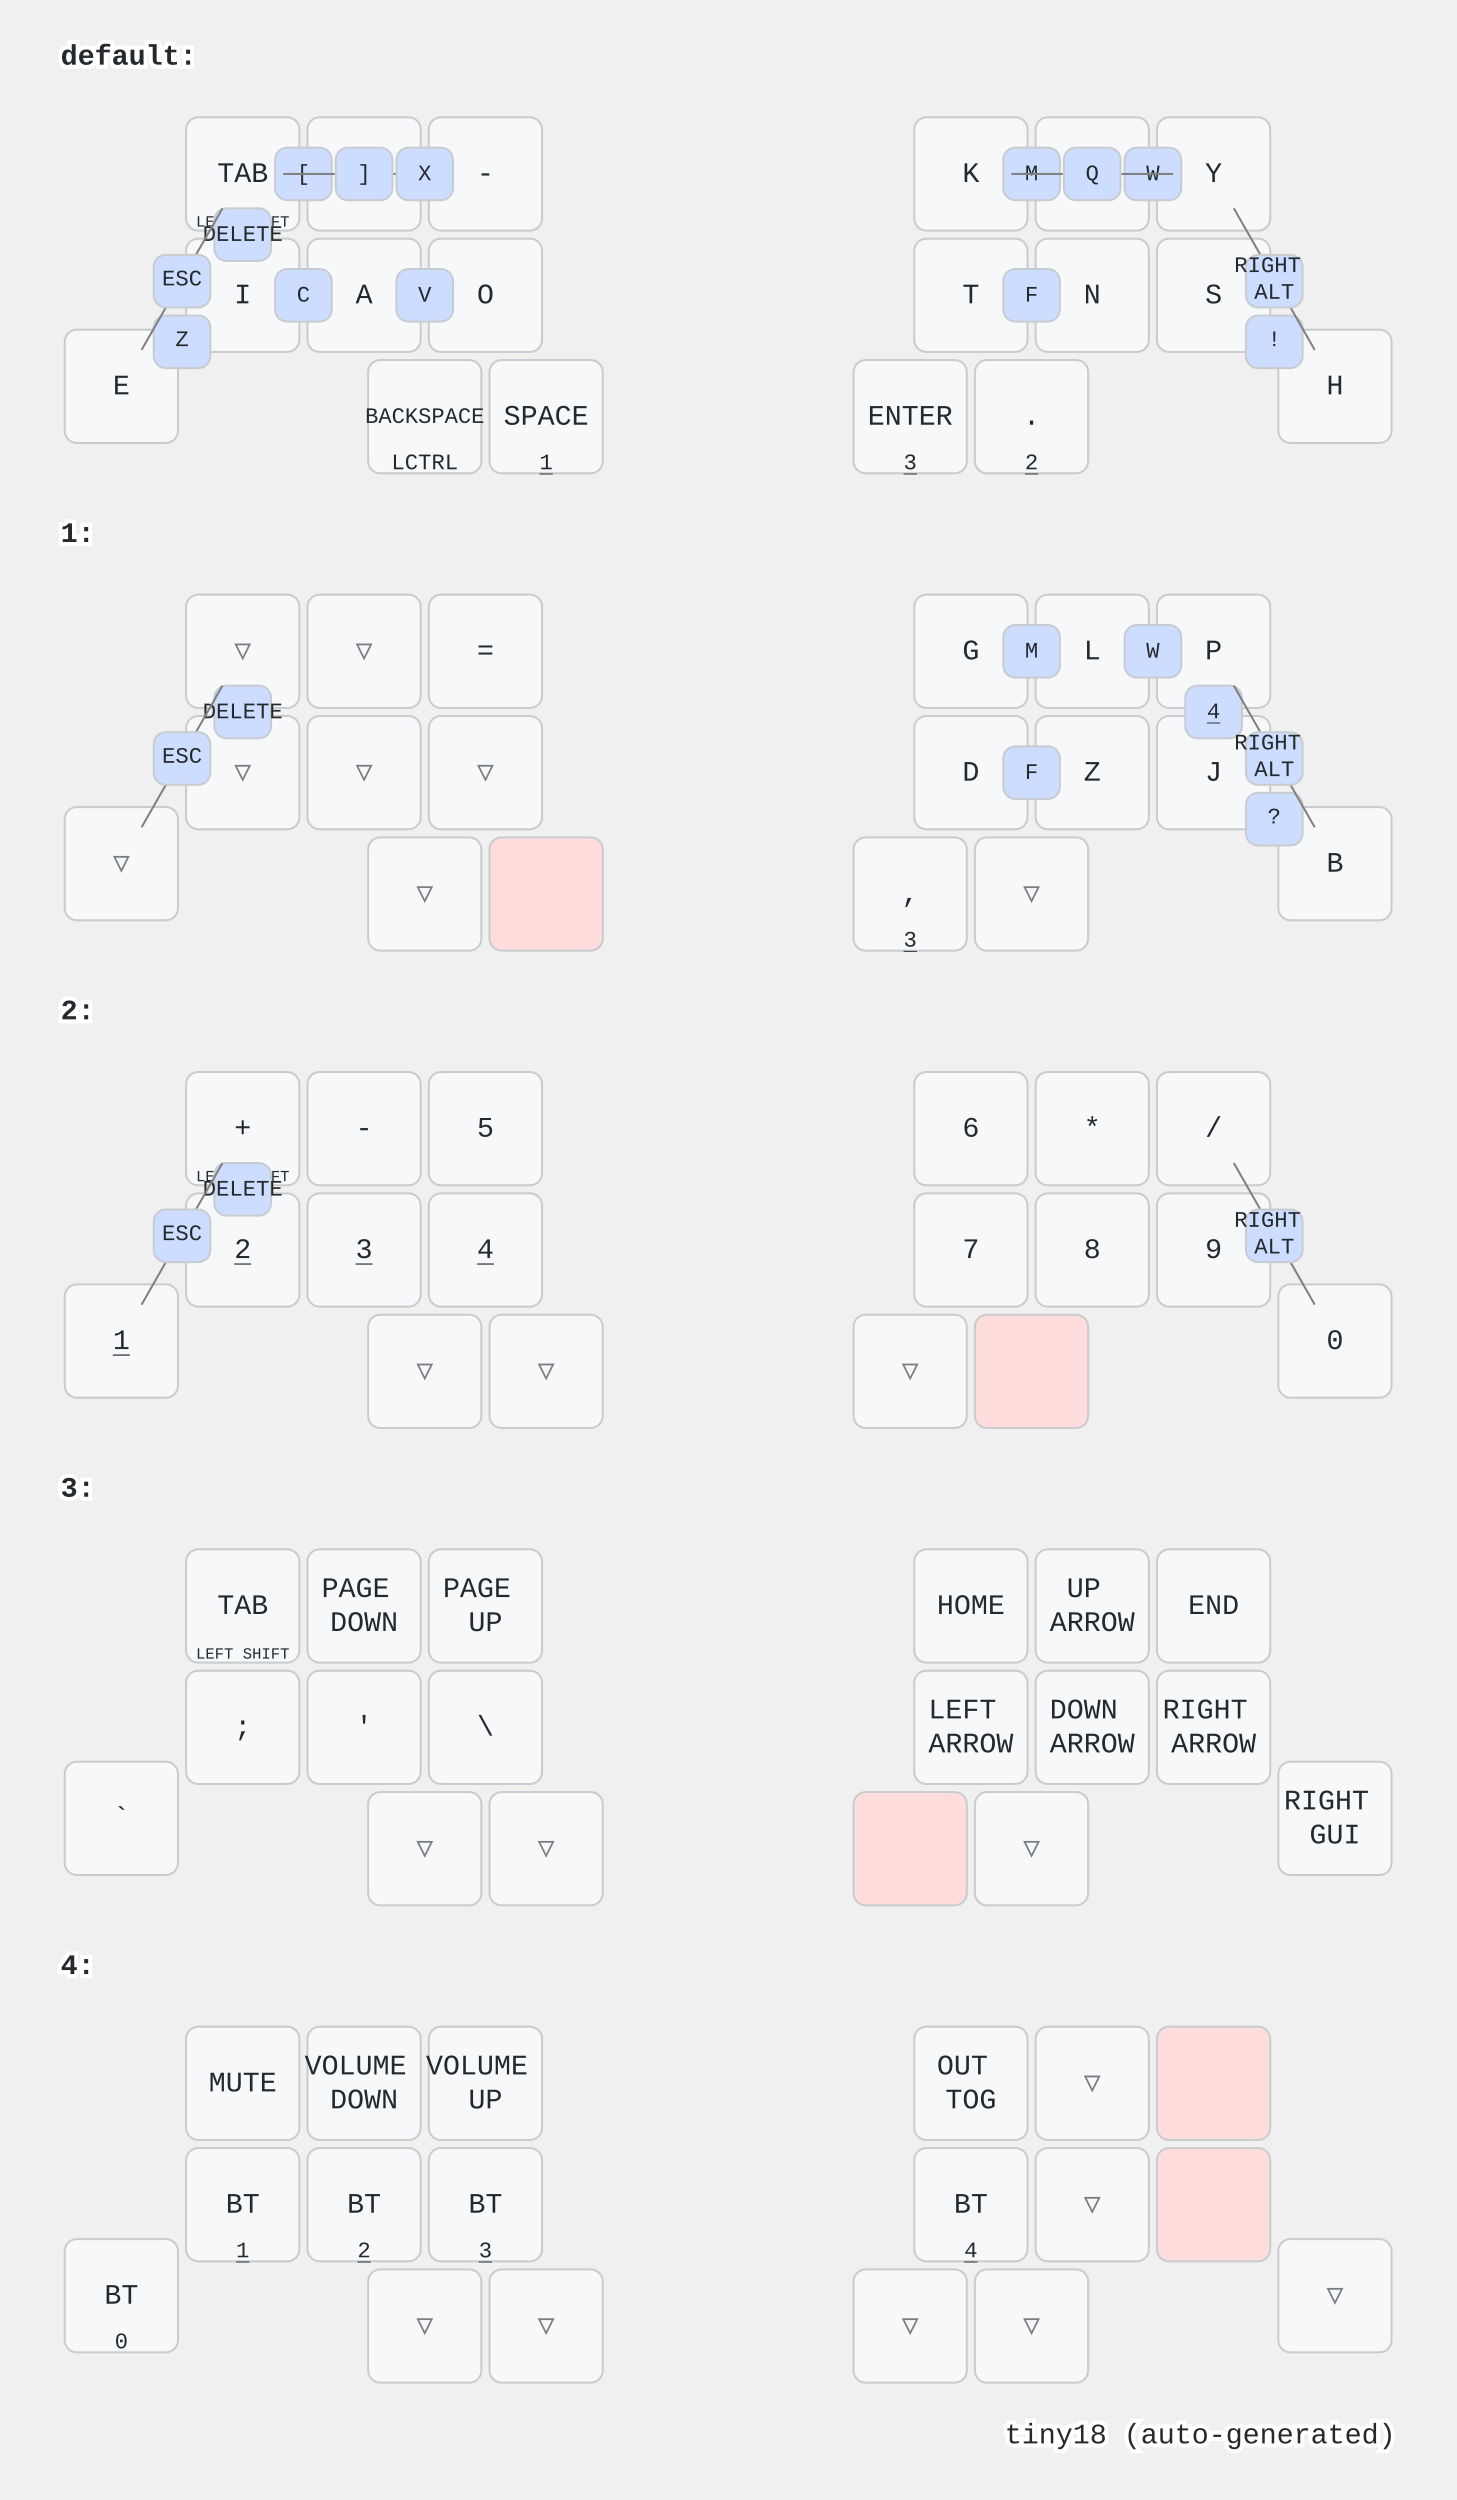
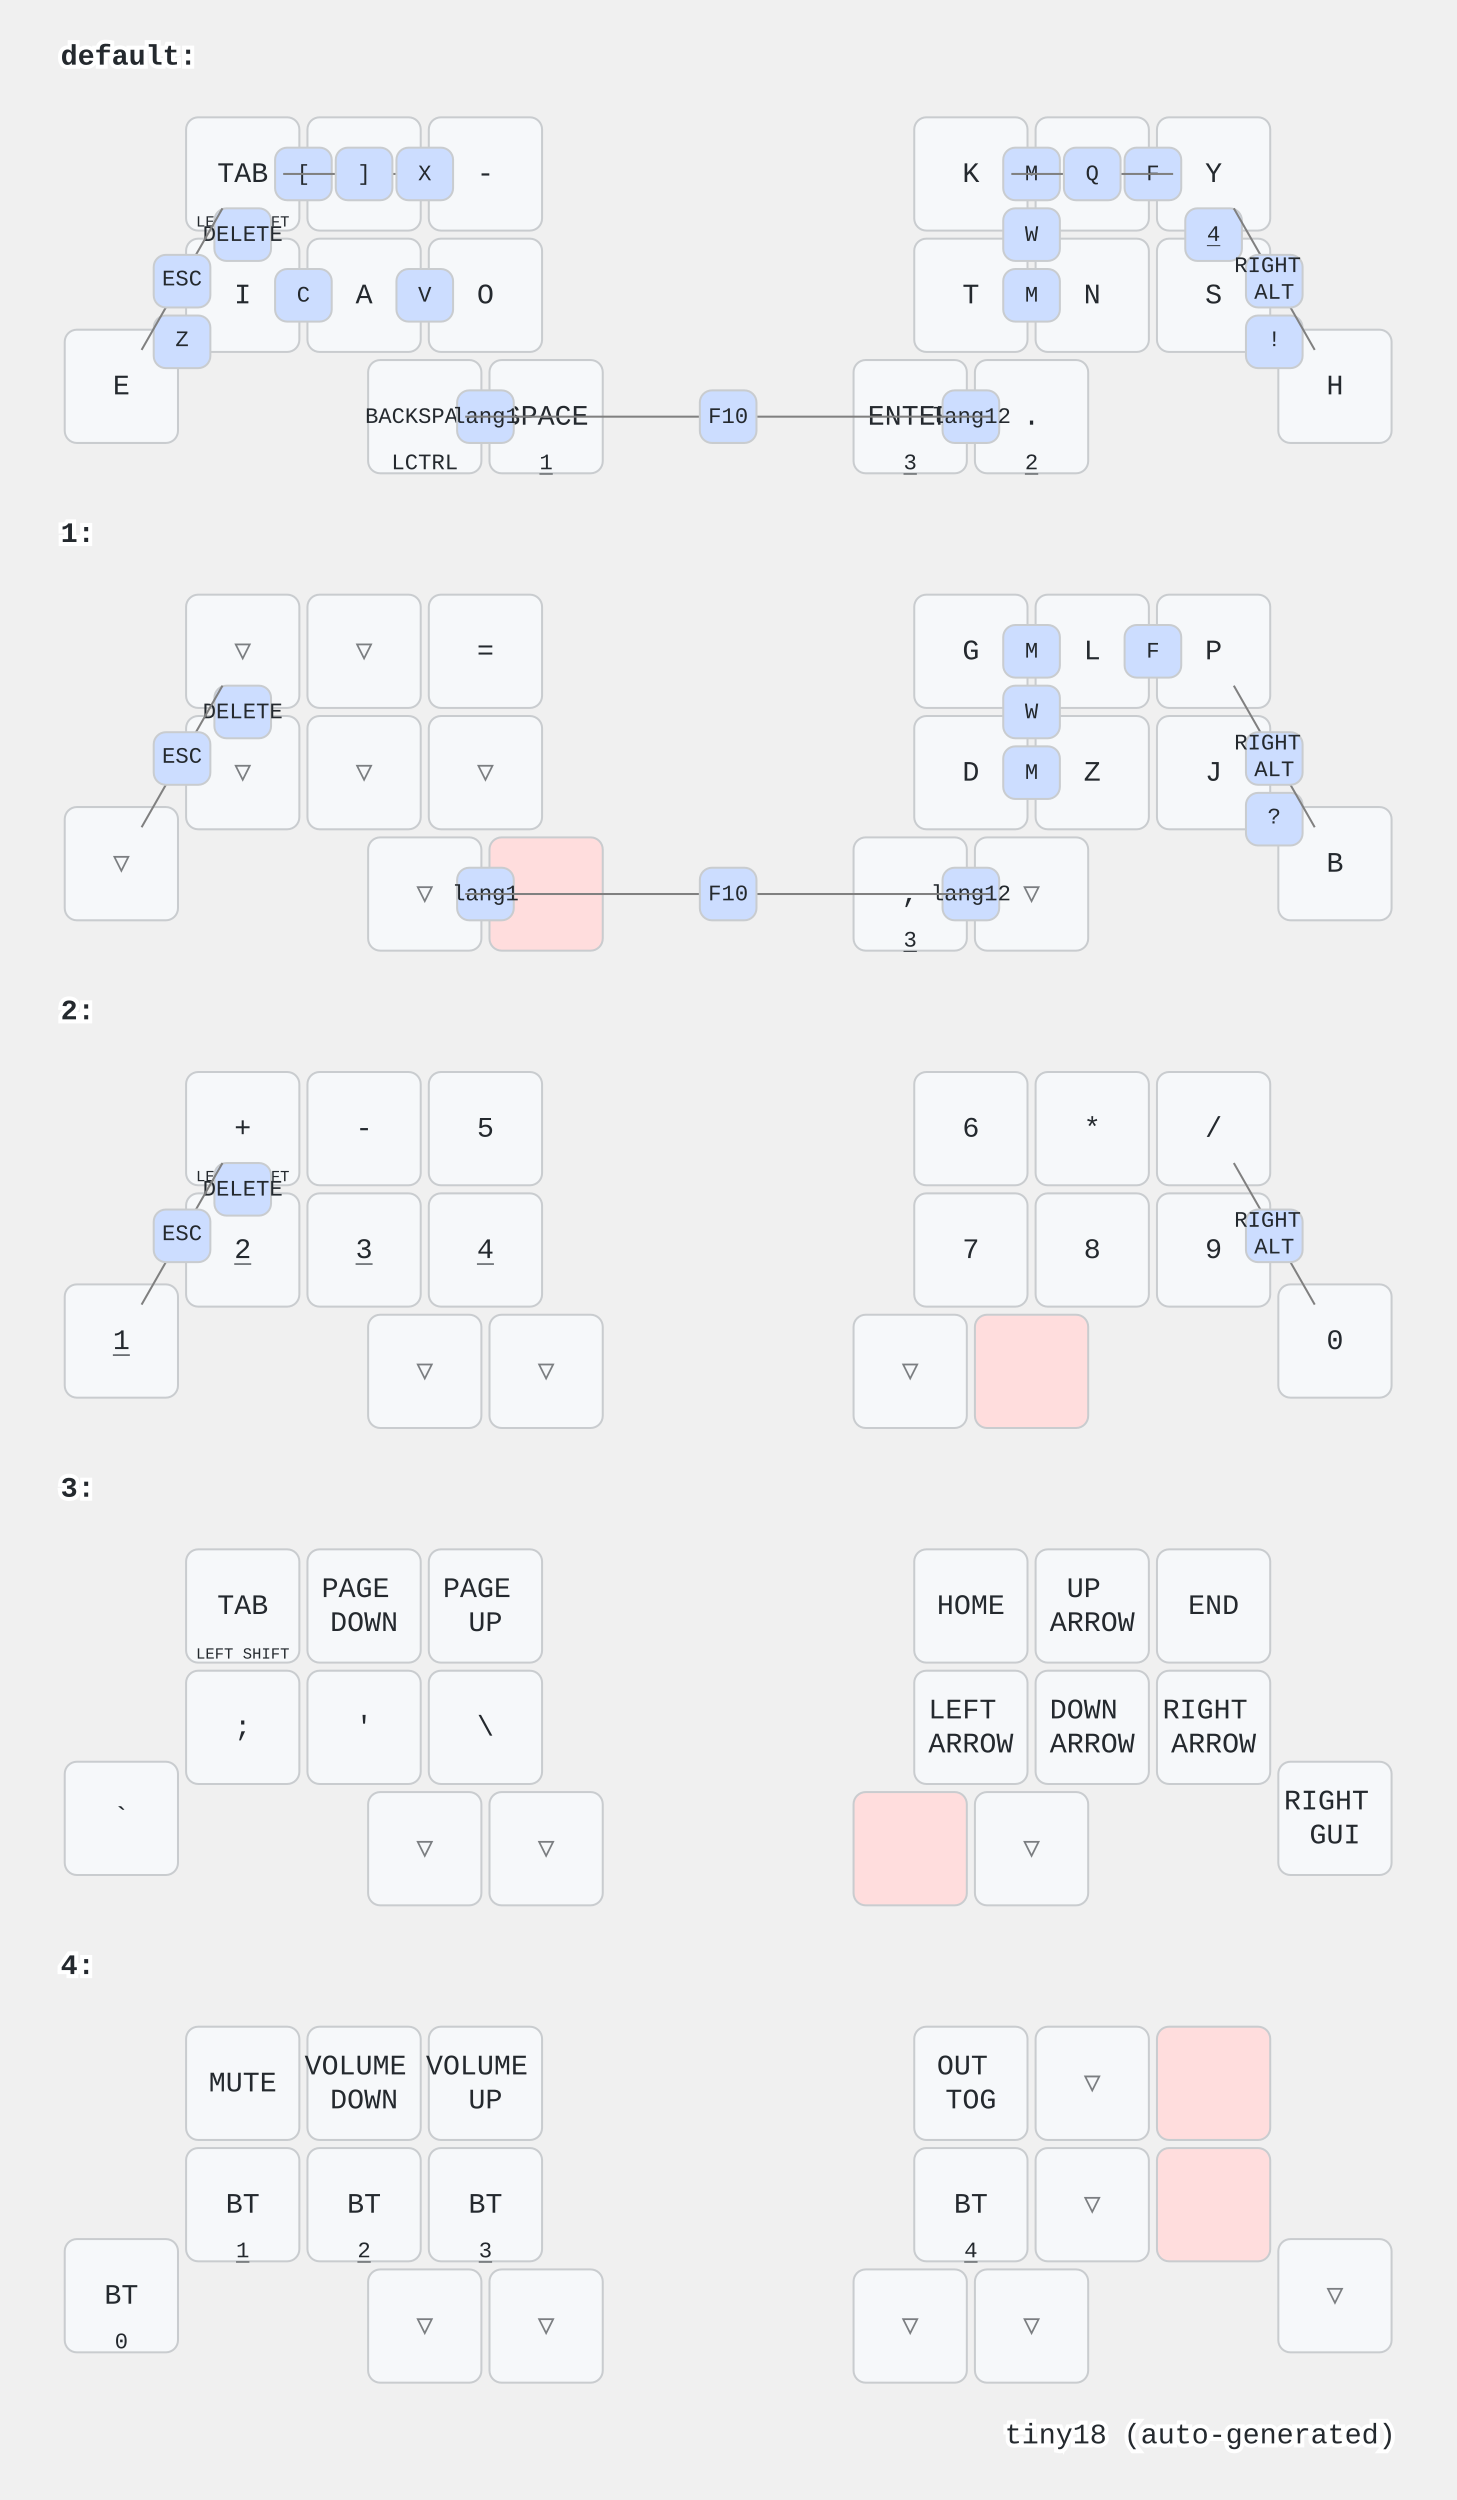
<svg xmlns="http://www.w3.org/2000/svg" width="720" height="1236" viewBox="0 0 720 1236" class="keymap">
  <style>/* inherit to force styles through use tags */
svg path {
    fill: inherit;
}

/* font and background color specifications */
svg.keymap {
    font-family: SFMono-Regular,Consolas,Liberation Mono,Menlo,monospace;
    font-size: 14px;
    font-kerning: normal;
    text-rendering: optimizeLegibility;
    fill: #24292e;
}

/* default key styling */
rect.key {
    fill: #f6f8fa;
}

rect.key, rect.combo {
    stroke: #c9cccf;
    stroke-width: 1;
}

/* default key side styling, only used is draw_key_sides is set */
rect.side {
    filter: brightness(90%);
}

/* color accent for combo boxes */
rect.combo, rect.combo-separate {
    fill: #cdf;
}

/* color accent for held keys */
rect.held, rect.combo.held {
    fill: #fdd;
}

/* color accent for ghost (optional) keys */
rect.ghost, rect.combo.ghost {
    stroke-dasharray: 4, 4;
    stroke-width: 2;
}

text {
    text-anchor: middle;
    dominant-baseline: middle;
}

/* styling for layer labels */
text.label {
    font-weight: bold;
    text-anchor: start;
    stroke: white;
    stroke-width: 4;
    paint-order: stroke;
}

/* styling for optional footer */
text.footer {
    text-anchor: end;
    dominant-baseline: auto;
    stroke: white;
    stroke-width: 4;
    paint-order: stroke;
}

/* styling for combo tap, and key non-tap label text */
text.combo, text.hold, text.shifted, text.left, text.right {
    font-size: 11px;
}

text.hold {
    text-anchor: middle;
    dominant-baseline: auto;
}

text.shifted {
    text-anchor: middle;
    dominant-baseline: hanging;
}

text.left {
    text-anchor: start;
}

text.right {
    text-anchor: end;
}

text.layer-activator {
    text-decoration: underline;
}

/* styling for hold/shifted label text in combo box */
text.combo.hold, text.combo.shifted, text.combo.left, text.combo.right {
    font-size: 8px;
}

/* lighter symbol for transparent keys */
text.trans {
    fill: #7b7e81;
}

/* styling for combo dendrons */
path.combo {
    stroke-width: 1;
    stroke: gray;
    fill: none;
}

/* Start Tabler Icons Cleanup */
/* cannot use height/width with glyphs */
.icon-tabler &gt; path {
    fill: inherit;
    stroke: inherit;
    stroke-width: 2;
}
/* hide tabler's default box */
.icon-tabler &gt; path[stroke="none"][fill="none"] {
    visibility: hidden;
}
/* End Tabler Icons Cleanup */
</style>
  <g transform="translate(30, 0)" class="layer-default">
    <text x="0" y="28" class="label" id="default">default:</text>
    <g transform="translate(0, 56)">
      <g transform="translate(90, 30)" class="key keypos-0">
        <rect rx="6" ry="6" x="-28" y="-28" width="56" height="56" class="key" />
        <text x="0" y="0" class="key tap">TAB</text>
        <text x="0" y="26" class="key hold">
          <tspan style="font-size: 70%">LEFT SHIFT</tspan>
        </text>
      </g>
      <g transform="translate(150, 30)" class="key keypos-1">
        <rect rx="6" ry="6" x="-28" y="-28" width="56" height="56" class="key" />
        <text x="0" y="0" class="key tap">U</text>
      </g>
      <g transform="translate(210, 30)" class="key keypos-2">
        <rect rx="6" ry="6" x="-28" y="-28" width="56" height="56" class="key" />
        <text x="0" y="0" class="key tap">-</text>
      </g>
      <g transform="translate(450, 30)" class="key keypos-3">
        <rect rx="6" ry="6" x="-28" y="-28" width="56" height="56" class="key" />
        <text x="0" y="0" class="key tap">K</text>
      </g>
      <g transform="translate(510, 30)" class="key keypos-4">
        <rect rx="6" ry="6" x="-28" y="-28" width="56" height="56" class="key" />
        <text x="0" y="0" class="key tap">R</text>
      </g>
      <g transform="translate(570, 30)" class="key keypos-5">
        <rect rx="6" ry="6" x="-28" y="-28" width="56" height="56" class="key" />
        <text x="0" y="0" class="key tap">Y</text>
      </g>
      <g transform="translate(30, 135)" class="key keypos-6">
        <rect rx="6" ry="6" x="-28" y="-28" width="56" height="56" class="key" />
        <text x="0" y="0" class="key tap">E</text>
      </g>
      <g transform="translate(90, 90)" class="key keypos-7">
        <rect rx="6" ry="6" x="-28" y="-28" width="56" height="56" class="key" />
        <text x="0" y="0" class="key tap">I</text>
      </g>
      <g transform="translate(150, 90)" class="key keypos-8">
        <rect rx="6" ry="6" x="-28" y="-28" width="56" height="56" class="key" />
        <text x="0" y="0" class="key tap">A</text>
      </g>
      <g transform="translate(210, 90)" class="key keypos-9">
        <rect rx="6" ry="6" x="-28" y="-28" width="56" height="56" class="key" />
        <text x="0" y="0" class="key tap">O</text>
      </g>
      <g transform="translate(450, 90)" class="key keypos-10">
        <rect rx="6" ry="6" x="-28" y="-28" width="56" height="56" class="key" />
        <text x="0" y="0" class="key tap">T</text>
      </g>
      <g transform="translate(510, 90)" class="key keypos-11">
        <rect rx="6" ry="6" x="-28" y="-28" width="56" height="56" class="key" />
        <text x="0" y="0" class="key tap">N</text>
      </g>
      <g transform="translate(570, 90)" class="key keypos-12">
        <rect rx="6" ry="6" x="-28" y="-28" width="56" height="56" class="key" />
        <text x="0" y="0" class="key tap">S</text>
      </g>
      <g transform="translate(630, 135)" class="key keypos-13">
        <rect rx="6" ry="6" x="-28" y="-28" width="56" height="56" class="key" />
        <text x="0" y="0" class="key tap">H</text>
      </g>
      <g transform="translate(180, 150)" class="key keypos-14">
        <rect rx="6" ry="6" x="-28" y="-28" width="56" height="56" class="key" />
        <text x="0" y="0" class="key tap">
          <tspan style="font-size: 78%">BACKSPACE</tspan>
        </text>
        <text x="0" y="26" class="key hold">LCTRL</text>
      </g>
      <g transform="translate(240, 150)" class="key keypos-15">
        <rect rx="6" ry="6" x="-28" y="-28" width="56" height="56" class="key" />
        <text x="0" y="0" class="key tap">SPACE</text>
        <a href="#x_x">
          <text x="0" y="26" class="key hold layer-activator">1</text>
        </a>
      </g>
      <g transform="translate(420, 150)" class="key keypos-16">
        <rect rx="6" ry="6" x="-28" y="-28" width="56" height="56" class="key" />
        <text x="0" y="0" class="key tap">ENTER</text>
        <a href="#x_x">
          <text x="0" y="26" class="key hold layer-activator">3</text>
        </a>
      </g>
      <g transform="translate(480, 150)" class="key keypos-17">
        <rect rx="6" ry="6" x="-28" y="-28" width="56" height="56" class="key" />
        <text x="0" y="0" class="key tap">.</text>
        <a href="#x_x">
          <text x="0" y="26" class="key hold layer-activator">2</text>
        </a>
      </g>
      <g class="combo combopos-0">
        <rect rx="6" ry="6" x="106" y="17" width="28" height="26" class="combo" />
        <text x="120" y="30" class="combo tap">[</text>
      </g>
      <g class="combo combopos-1">
        <path d="M150,30 l-40,0" class="combo" />
        <path d="M150,30 l40,0" class="combo" />
        <rect rx="6" ry="6" x="136" y="17" width="28" height="26" class="combo" />
        <text x="150" y="30" class="combo tap">]</text>
      </g>
      <g class="combo combopos-2">
        <rect rx="6" ry="6" x="166" y="17" width="28" height="26" class="combo" />
        <text x="180" y="30" class="combo tap">X</text>
      </g>
      <g class="combo combopos-3">
        <rect rx="6" ry="6" x="46" y="100" width="28" height="26" class="combo" />
        <text x="60" y="112" class="combo tap">Z</text>
      </g>
      <g class="combo combopos-4">
        <rect rx="6" ry="6" x="106" y="77" width="28" height="26" class="combo" />
        <text x="120" y="90" class="combo tap">C</text>
      </g>
      <g class="combo combopos-5">
        <rect rx="6" ry="6" x="166" y="77" width="28" height="26" class="combo" />
        <text x="180" y="90" class="combo tap">V</text>
      </g>
      <g class="combo combopos-6">
        <rect rx="6" ry="6" x="466" y="17" width="28" height="26" class="combo" />
        <text x="480" y="30" class="combo tap">M</text>
      </g>
      <g class="combo combopos-7">
+         <rect rx="6" ry="6" x="466" y="77" width="28" height="26" class="combo" />
+         <text x="480" y="90" class="combo tap">M</text>
+       </g>
+       <g class="combo combopos-8">
+         <rect rx="6" ry="6" x="466" y="47" width="28" height="26" class="combo" />
+         <text x="480" y="60" class="combo tap">W</text>
+       </g>
+       <g class="combo combopos-9">
        <rect rx="6" ry="6" x="526" y="17" width="28" height="26" class="combo" />
-         <text x="540" y="30" class="combo tap">W</text>
-       </g>
-       <g class="combo combopos-8">
-         <rect rx="6" ry="6" x="466" y="77" width="28" height="26" class="combo" />
-         <text x="480" y="90" class="combo tap">F</text>
-       </g>
-       <g class="combo combopos-9">
+         <text x="540" y="30" class="combo tap">F</text>
+       </g>
+       <g class="combo combopos-10">
        <path d="M510,30 l-40,0" class="combo" />
        <path d="M510,30 l40,0" class="combo" />
        <rect rx="6" ry="6" x="496" y="17" width="28" height="26" class="combo" />
        <text x="510" y="30" class="combo tap">Q</text>
      </g>
-       <g class="combo combopos-10">
+       <g class="combo combopos-11">
        <rect rx="6" ry="6" x="586" y="100" width="28" height="26" class="combo" />
        <text x="600" y="112" class="combo tap">!</text>
      </g>
-       <g class="combo combopos-11">
+       <g class="combo combopos-12">
        <rect rx="6" ry="6" x="76" y="47" width="28" height="26" class="combo" />
        <text x="90" y="60" class="combo tap">DELETE</text>
      </g>
-       <g class="combo combopos-12">
+       <g class="combo combopos-13">
+         <rect rx="6" ry="6" x="556" y="47" width="28" height="26" class="combo" />
+         <a href="#x_x">
+           <text x="570" y="60" class="combo tap layer-activator">4</text>
+         </a>
+       </g>
+       <g class="combo combopos-14">
        <path d="M60,82 l20,-35" class="combo" />
        <path d="M60,82 l-20,35" class="combo" />
        <rect rx="6" ry="6" x="46" y="70" width="28" height="26" class="combo" />
        <text x="60" y="82" class="combo tap">ESC</text>
      </g>
-       <g class="combo combopos-13">
+       <g class="combo combopos-15">
        <path d="M600,82 l-20,-35" class="combo" />
        <path d="M600,82 l20,35" class="combo" />
        <rect rx="6" ry="6" x="586" y="70" width="28" height="26" class="combo" />
        <text x="600" y="82" class="combo tap">
          <tspan x="600" dy="-0.6em">RIGHT</tspan>
          <tspan x="600" dy="1.2em">ALT</tspan>
        </text>
      </g>
+       <g class="combo combopos-16">
+         <rect rx="6" ry="6" x="196" y="137" width="28" height="26" class="combo" />
+         <text x="210" y="150" class="combo tap">lang1</text>
+       </g>
+       <g class="combo combopos-17">
+         <rect rx="6" ry="6" x="436" y="137" width="28" height="26" class="combo" />
+         <text x="450" y="150" class="combo tap">lang12</text>
+       </g>
+       <g class="combo combopos-18">
+         <path d="M330,150 l-130,0" class="combo" />
+         <path d="M330,150 l130,0" class="combo" />
+         <rect rx="6" ry="6" x="316" y="137" width="28" height="26" class="combo" />
+         <text x="330" y="150" class="combo tap">F10</text>
+       </g>
    </g>
  </g>
  <g transform="translate(30, 236)" class="layer-1">
    <text x="0" y="28" class="label" id="x_x">1:</text>
    <g transform="translate(0, 56)">
      <g transform="translate(90, 30)" class="key trans keypos-0">
        <rect rx="6" ry="6" x="-28" y="-28" width="56" height="56" class="key trans" />
        <text x="0" y="0" class="key trans tap">▽</text>
      </g>
      <g transform="translate(150, 30)" class="key trans keypos-1">
        <rect rx="6" ry="6" x="-28" y="-28" width="56" height="56" class="key trans" />
        <text x="0" y="0" class="key trans tap">▽</text>
      </g>
      <g transform="translate(210, 30)" class="key keypos-2">
        <rect rx="6" ry="6" x="-28" y="-28" width="56" height="56" class="key" />
        <text x="0" y="0" class="key tap">=</text>
      </g>
      <g transform="translate(450, 30)" class="key keypos-3">
        <rect rx="6" ry="6" x="-28" y="-28" width="56" height="56" class="key" />
        <text x="0" y="0" class="key tap">G</text>
      </g>
      <g transform="translate(510, 30)" class="key keypos-4">
        <rect rx="6" ry="6" x="-28" y="-28" width="56" height="56" class="key" />
        <text x="0" y="0" class="key tap">L</text>
      </g>
      <g transform="translate(570, 30)" class="key keypos-5">
        <rect rx="6" ry="6" x="-28" y="-28" width="56" height="56" class="key" />
        <text x="0" y="0" class="key tap">P</text>
      </g>
      <g transform="translate(30, 135)" class="key trans keypos-6">
        <rect rx="6" ry="6" x="-28" y="-28" width="56" height="56" class="key trans" />
        <text x="0" y="0" class="key trans tap">▽</text>
      </g>
      <g transform="translate(90, 90)" class="key trans keypos-7">
        <rect rx="6" ry="6" x="-28" y="-28" width="56" height="56" class="key trans" />
        <text x="0" y="0" class="key trans tap">▽</text>
      </g>
      <g transform="translate(150, 90)" class="key trans keypos-8">
        <rect rx="6" ry="6" x="-28" y="-28" width="56" height="56" class="key trans" />
        <text x="0" y="0" class="key trans tap">▽</text>
      </g>
      <g transform="translate(210, 90)" class="key trans keypos-9">
        <rect rx="6" ry="6" x="-28" y="-28" width="56" height="56" class="key trans" />
        <text x="0" y="0" class="key trans tap">▽</text>
      </g>
      <g transform="translate(450, 90)" class="key keypos-10">
        <rect rx="6" ry="6" x="-28" y="-28" width="56" height="56" class="key" />
        <text x="0" y="0" class="key tap">D</text>
      </g>
      <g transform="translate(510, 90)" class="key keypos-11">
        <rect rx="6" ry="6" x="-28" y="-28" width="56" height="56" class="key" />
        <text x="0" y="0" class="key tap">Z</text>
      </g>
      <g transform="translate(570, 90)" class="key keypos-12">
        <rect rx="6" ry="6" x="-28" y="-28" width="56" height="56" class="key" />
        <text x="0" y="0" class="key tap">J</text>
      </g>
      <g transform="translate(630, 135)" class="key keypos-13">
        <rect rx="6" ry="6" x="-28" y="-28" width="56" height="56" class="key" />
        <text x="0" y="0" class="key tap">B</text>
      </g>
      <g transform="translate(180, 150)" class="key trans keypos-14">
        <rect rx="6" ry="6" x="-28" y="-28" width="56" height="56" class="key trans" />
        <text x="0" y="0" class="key trans tap">▽</text>
      </g>
      <g transform="translate(240, 150)" class="key held keypos-15">
        <rect rx="6" ry="6" x="-28" y="-28" width="56" height="56" class="key held" />
      </g>
      <g transform="translate(420, 150)" class="key keypos-16">
        <rect rx="6" ry="6" x="-28" y="-28" width="56" height="56" class="key" />
        <text x="0" y="0" class="key tap">,</text>
        <a href="#x_x">
          <text x="0" y="26" class="key hold layer-activator">3</text>
        </a>
      </g>
      <g transform="translate(480, 150)" class="key trans keypos-17">
        <rect rx="6" ry="6" x="-28" y="-28" width="56" height="56" class="key trans" />
        <text x="0" y="0" class="key trans tap">▽</text>
      </g>
      <g class="combo combopos-0">
        <rect rx="6" ry="6" x="466" y="17" width="28" height="26" class="combo" />
        <text x="480" y="30" class="combo tap">M</text>
      </g>
      <g class="combo combopos-1">
+         <rect rx="6" ry="6" x="466" y="77" width="28" height="26" class="combo" />
+         <text x="480" y="90" class="combo tap">M</text>
+       </g>
+       <g class="combo combopos-2">
+         <rect rx="6" ry="6" x="466" y="47" width="28" height="26" class="combo" />
+         <text x="480" y="60" class="combo tap">W</text>
+       </g>
+       <g class="combo combopos-3">
        <rect rx="6" ry="6" x="526" y="17" width="28" height="26" class="combo" />
-         <text x="540" y="30" class="combo tap">W</text>
-       </g>
-       <g class="combo combopos-2">
-         <rect rx="6" ry="6" x="466" y="77" width="28" height="26" class="combo" />
-         <text x="480" y="90" class="combo tap">F</text>
-       </g>
-       <g class="combo combopos-3">
+         <text x="540" y="30" class="combo tap">F</text>
+       </g>
+       <g class="combo combopos-4">
        <rect rx="6" ry="6" x="586" y="100" width="28" height="26" class="combo" />
        <text x="600" y="112" class="combo tap">?</text>
      </g>
-       <g class="combo combopos-4">
+       <g class="combo combopos-5">
        <rect rx="6" ry="6" x="76" y="47" width="28" height="26" class="combo" />
        <text x="90" y="60" class="combo tap">DELETE</text>
-       </g>
-       <g class="combo combopos-5">
-         <rect rx="6" ry="6" x="556" y="47" width="28" height="26" class="combo" />
-         <a href="#x_x">
-           <text x="570" y="60" class="combo tap layer-activator">4</text>
-         </a>
      </g>
      <g class="combo combopos-6">
        <path d="M60,82 l20,-35" class="combo" />
        <path d="M60,82 l-20,35" class="combo" />
        <rect rx="6" ry="6" x="46" y="70" width="28" height="26" class="combo" />
        <text x="60" y="82" class="combo tap">ESC</text>
      </g>
      <g class="combo combopos-7">
        <path d="M600,82 l-20,-35" class="combo" />
        <path d="M600,82 l20,35" class="combo" />
        <rect rx="6" ry="6" x="586" y="70" width="28" height="26" class="combo" />
        <text x="600" y="82" class="combo tap">
          <tspan x="600" dy="-0.6em">RIGHT</tspan>
          <tspan x="600" dy="1.2em">ALT</tspan>
        </text>
      </g>
+       <g class="combo combopos-8">
+         <rect rx="6" ry="6" x="196" y="137" width="28" height="26" class="combo" />
+         <text x="210" y="150" class="combo tap">lang1</text>
+       </g>
+       <g class="combo combopos-9">
+         <rect rx="6" ry="6" x="436" y="137" width="28" height="26" class="combo" />
+         <text x="450" y="150" class="combo tap">lang12</text>
+       </g>
+       <g class="combo combopos-10">
+         <path d="M330,150 l-130,0" class="combo" />
+         <path d="M330,150 l130,0" class="combo" />
+         <rect rx="6" ry="6" x="316" y="137" width="28" height="26" class="combo" />
+         <text x="330" y="150" class="combo tap">F10</text>
+       </g>
    </g>
  </g>
  <g transform="translate(30, 472)" class="layer-2">
    <text x="0" y="28" class="label" id="x_x">2:</text>
    <g transform="translate(0, 56)">
      <g transform="translate(90, 30)" class="key keypos-0">
        <rect rx="6" ry="6" x="-28" y="-28" width="56" height="56" class="key" />
        <text x="0" y="0" class="key tap">+</text>
        <text x="0" y="26" class="key hold">
          <tspan style="font-size: 70%">LEFT SHIFT</tspan>
        </text>
      </g>
      <g transform="translate(150, 30)" class="key keypos-1">
        <rect rx="6" ry="6" x="-28" y="-28" width="56" height="56" class="key" />
        <text x="0" y="0" class="key tap">-</text>
      </g>
      <g transform="translate(210, 30)" class="key keypos-2">
        <rect rx="6" ry="6" x="-28" y="-28" width="56" height="56" class="key" />
        <text x="0" y="0" class="key tap">5</text>
      </g>
      <g transform="translate(450, 30)" class="key keypos-3">
        <rect rx="6" ry="6" x="-28" y="-28" width="56" height="56" class="key" />
        <text x="0" y="0" class="key tap">6</text>
      </g>
      <g transform="translate(510, 30)" class="key keypos-4">
        <rect rx="6" ry="6" x="-28" y="-28" width="56" height="56" class="key" />
        <text x="0" y="0" class="key tap">*</text>
      </g>
      <g transform="translate(570, 30)" class="key keypos-5">
        <rect rx="6" ry="6" x="-28" y="-28" width="56" height="56" class="key" />
        <text x="0" y="0" class="key tap">/</text>
      </g>
      <g transform="translate(30, 135)" class="key keypos-6">
        <rect rx="6" ry="6" x="-28" y="-28" width="56" height="56" class="key" />
        <a href="#x_x">
          <text x="0" y="0" class="key tap layer-activator">1</text>
        </a>
      </g>
      <g transform="translate(90, 90)" class="key keypos-7">
        <rect rx="6" ry="6" x="-28" y="-28" width="56" height="56" class="key" />
        <a href="#x_x">
          <text x="0" y="0" class="key tap layer-activator">2</text>
        </a>
      </g>
      <g transform="translate(150, 90)" class="key keypos-8">
        <rect rx="6" ry="6" x="-28" y="-28" width="56" height="56" class="key" />
        <a href="#x_x">
          <text x="0" y="0" class="key tap layer-activator">3</text>
        </a>
      </g>
      <g transform="translate(210, 90)" class="key keypos-9">
        <rect rx="6" ry="6" x="-28" y="-28" width="56" height="56" class="key" />
        <a href="#x_x">
          <text x="0" y="0" class="key tap layer-activator">4</text>
        </a>
      </g>
      <g transform="translate(450, 90)" class="key keypos-10">
        <rect rx="6" ry="6" x="-28" y="-28" width="56" height="56" class="key" />
        <text x="0" y="0" class="key tap">7</text>
      </g>
      <g transform="translate(510, 90)" class="key keypos-11">
        <rect rx="6" ry="6" x="-28" y="-28" width="56" height="56" class="key" />
        <text x="0" y="0" class="key tap">8</text>
      </g>
      <g transform="translate(570, 90)" class="key keypos-12">
        <rect rx="6" ry="6" x="-28" y="-28" width="56" height="56" class="key" />
        <text x="0" y="0" class="key tap">9</text>
      </g>
      <g transform="translate(630, 135)" class="key keypos-13">
        <rect rx="6" ry="6" x="-28" y="-28" width="56" height="56" class="key" />
        <text x="0" y="0" class="key tap">0</text>
      </g>
      <g transform="translate(180, 150)" class="key trans keypos-14">
        <rect rx="6" ry="6" x="-28" y="-28" width="56" height="56" class="key trans" />
        <text x="0" y="0" class="key trans tap">▽</text>
      </g>
      <g transform="translate(240, 150)" class="key trans keypos-15">
        <rect rx="6" ry="6" x="-28" y="-28" width="56" height="56" class="key trans" />
        <text x="0" y="0" class="key trans tap">▽</text>
      </g>
      <g transform="translate(420, 150)" class="key trans keypos-16">
        <rect rx="6" ry="6" x="-28" y="-28" width="56" height="56" class="key trans" />
        <text x="0" y="0" class="key trans tap">▽</text>
      </g>
      <g transform="translate(480, 150)" class="key held keypos-17">
        <rect rx="6" ry="6" x="-28" y="-28" width="56" height="56" class="key held" />
      </g>
      <g class="combo combopos-0">
        <rect rx="6" ry="6" x="76" y="47" width="28" height="26" class="combo" />
        <text x="90" y="60" class="combo tap">DELETE</text>
      </g>
      <g class="combo combopos-1">
        <path d="M60,82 l20,-35" class="combo" />
        <path d="M60,82 l-20,35" class="combo" />
        <rect rx="6" ry="6" x="46" y="70" width="28" height="26" class="combo" />
        <text x="60" y="82" class="combo tap">ESC</text>
      </g>
      <g class="combo combopos-2">
        <path d="M600,82 l-20,-35" class="combo" />
        <path d="M600,82 l20,35" class="combo" />
        <rect rx="6" ry="6" x="586" y="70" width="28" height="26" class="combo" />
        <text x="600" y="82" class="combo tap">
          <tspan x="600" dy="-0.6em">RIGHT</tspan>
          <tspan x="600" dy="1.2em">ALT</tspan>
        </text>
      </g>
    </g>
  </g>
  <g transform="translate(30, 708)" class="layer-3">
    <text x="0" y="28" class="label" id="x_x">3:</text>
    <g transform="translate(0, 56)">
      <g transform="translate(90, 30)" class="key keypos-0">
        <rect rx="6" ry="6" x="-28" y="-28" width="56" height="56" class="key" />
        <text x="0" y="0" class="key tap">TAB</text>
        <text x="0" y="26" class="key hold">
          <tspan style="font-size: 70%">LEFT SHIFT</tspan>
        </text>
      </g>
      <g transform="translate(150, 30)" class="key keypos-1">
        <rect rx="6" ry="6" x="-28" y="-28" width="56" height="56" class="key" />
        <text x="0" y="0" class="key tap">
          <tspan x="0" dy="-0.6em">PAGE</tspan>
          <tspan x="0" dy="1.2em">DOWN</tspan>
        </text>
      </g>
      <g transform="translate(210, 30)" class="key keypos-2">
        <rect rx="6" ry="6" x="-28" y="-28" width="56" height="56" class="key" />
        <text x="0" y="0" class="key tap">
          <tspan x="0" dy="-0.6em">PAGE</tspan>
          <tspan x="0" dy="1.2em">UP</tspan>
        </text>
      </g>
      <g transform="translate(450, 30)" class="key keypos-3">
        <rect rx="6" ry="6" x="-28" y="-28" width="56" height="56" class="key" />
        <text x="0" y="0" class="key tap">HOME</text>
      </g>
      <g transform="translate(510, 30)" class="key keypos-4">
        <rect rx="6" ry="6" x="-28" y="-28" width="56" height="56" class="key" />
        <text x="0" y="0" class="key tap">
          <tspan x="0" dy="-0.6em">UP</tspan>
          <tspan x="0" dy="1.2em">ARROW</tspan>
        </text>
      </g>
      <g transform="translate(570, 30)" class="key keypos-5">
        <rect rx="6" ry="6" x="-28" y="-28" width="56" height="56" class="key" />
        <text x="0" y="0" class="key tap">END</text>
      </g>
      <g transform="translate(30, 135)" class="key keypos-6">
        <rect rx="6" ry="6" x="-28" y="-28" width="56" height="56" class="key" />
        <text x="0" y="0" class="key tap">`</text>
      </g>
      <g transform="translate(90, 90)" class="key keypos-7">
        <rect rx="6" ry="6" x="-28" y="-28" width="56" height="56" class="key" />
        <text x="0" y="0" class="key tap">;</text>
      </g>
      <g transform="translate(150, 90)" class="key keypos-8">
        <rect rx="6" ry="6" x="-28" y="-28" width="56" height="56" class="key" />
        <text x="0" y="0" class="key tap">'</text>
      </g>
      <g transform="translate(210, 90)" class="key keypos-9">
        <rect rx="6" ry="6" x="-28" y="-28" width="56" height="56" class="key" />
        <text x="0" y="0" class="key tap">\</text>
      </g>
      <g transform="translate(450, 90)" class="key keypos-10">
        <rect rx="6" ry="6" x="-28" y="-28" width="56" height="56" class="key" />
        <text x="0" y="0" class="key tap">
          <tspan x="0" dy="-0.6em">LEFT</tspan>
          <tspan x="0" dy="1.2em">ARROW</tspan>
        </text>
      </g>
      <g transform="translate(510, 90)" class="key keypos-11">
        <rect rx="6" ry="6" x="-28" y="-28" width="56" height="56" class="key" />
        <text x="0" y="0" class="key tap">
          <tspan x="0" dy="-0.6em">DOWN</tspan>
          <tspan x="0" dy="1.2em">ARROW</tspan>
        </text>
      </g>
      <g transform="translate(570, 90)" class="key keypos-12">
        <rect rx="6" ry="6" x="-28" y="-28" width="56" height="56" class="key" />
        <text x="0" y="0" class="key tap">
          <tspan x="0" dy="-0.6em">RIGHT</tspan>
          <tspan x="0" dy="1.2em">ARROW</tspan>
        </text>
      </g>
      <g transform="translate(630, 135)" class="key keypos-13">
        <rect rx="6" ry="6" x="-28" y="-28" width="56" height="56" class="key" />
        <text x="0" y="0" class="key tap">
          <tspan x="0" dy="-0.6em">RIGHT</tspan>
          <tspan x="0" dy="1.2em">GUI</tspan>
        </text>
      </g>
      <g transform="translate(180, 150)" class="key trans keypos-14">
        <rect rx="6" ry="6" x="-28" y="-28" width="56" height="56" class="key trans" />
        <text x="0" y="0" class="key trans tap">▽</text>
      </g>
      <g transform="translate(240, 150)" class="key trans keypos-15">
        <rect rx="6" ry="6" x="-28" y="-28" width="56" height="56" class="key trans" />
        <text x="0" y="0" class="key trans tap">▽</text>
      </g>
      <g transform="translate(420, 150)" class="key held keypos-16">
        <rect rx="6" ry="6" x="-28" y="-28" width="56" height="56" class="key held" />
      </g>
      <g transform="translate(480, 150)" class="key trans keypos-17">
        <rect rx="6" ry="6" x="-28" y="-28" width="56" height="56" class="key trans" />
        <text x="0" y="0" class="key trans tap">▽</text>
      </g>
    </g>
  </g>
  <g transform="translate(30, 944)" class="layer-4">
    <text x="0" y="28" class="label" id="x_x">4:</text>
    <g transform="translate(0, 56)">
      <g transform="translate(90, 30)" class="key keypos-0">
        <rect rx="6" ry="6" x="-28" y="-28" width="56" height="56" class="key" />
        <text x="0" y="0" class="key tap">MUTE</text>
      </g>
      <g transform="translate(150, 30)" class="key keypos-1">
        <rect rx="6" ry="6" x="-28" y="-28" width="56" height="56" class="key" />
        <text x="0" y="0" class="key tap">
          <tspan x="0" dy="-0.6em">VOLUME</tspan>
          <tspan x="0" dy="1.2em">DOWN</tspan>
        </text>
      </g>
      <g transform="translate(210, 30)" class="key keypos-2">
        <rect rx="6" ry="6" x="-28" y="-28" width="56" height="56" class="key" />
        <text x="0" y="0" class="key tap">
          <tspan x="0" dy="-0.6em">VOLUME</tspan>
          <tspan x="0" dy="1.2em">UP</tspan>
        </text>
      </g>
      <g transform="translate(450, 30)" class="key keypos-3">
        <rect rx="6" ry="6" x="-28" y="-28" width="56" height="56" class="key" />
        <text x="0" y="0" class="key tap">
          <tspan x="0" dy="-0.6em">OUT</tspan>
          <tspan x="0" dy="1.2em">TOG</tspan>
        </text>
      </g>
      <g transform="translate(510, 30)" class="key trans keypos-4">
        <rect rx="6" ry="6" x="-28" y="-28" width="56" height="56" class="key trans" />
        <text x="0" y="0" class="key trans tap">▽</text>
      </g>
      <g transform="translate(570, 30)" class="key held keypos-5">
        <rect rx="6" ry="6" x="-28" y="-28" width="56" height="56" class="key held" />
      </g>
      <g transform="translate(30, 135)" class="key keypos-6">
        <rect rx="6" ry="6" x="-28" y="-28" width="56" height="56" class="key" />
        <text x="0" y="0" class="key tap">BT</text>
        <text x="0" y="26" class="key hold">0</text>
      </g>
      <g transform="translate(90, 90)" class="key keypos-7">
        <rect rx="6" ry="6" x="-28" y="-28" width="56" height="56" class="key" />
        <text x="0" y="0" class="key tap">BT</text>
        <a href="#x_x">
          <text x="0" y="26" class="key hold layer-activator">1</text>
        </a>
      </g>
      <g transform="translate(150, 90)" class="key keypos-8">
        <rect rx="6" ry="6" x="-28" y="-28" width="56" height="56" class="key" />
        <text x="0" y="0" class="key tap">BT</text>
        <a href="#x_x">
          <text x="0" y="26" class="key hold layer-activator">2</text>
        </a>
      </g>
      <g transform="translate(210, 90)" class="key keypos-9">
        <rect rx="6" ry="6" x="-28" y="-28" width="56" height="56" class="key" />
        <text x="0" y="0" class="key tap">BT</text>
        <a href="#x_x">
          <text x="0" y="26" class="key hold layer-activator">3</text>
        </a>
      </g>
      <g transform="translate(450, 90)" class="key keypos-10">
        <rect rx="6" ry="6" x="-28" y="-28" width="56" height="56" class="key" />
        <text x="0" y="0" class="key tap">BT</text>
        <a href="#x_x">
          <text x="0" y="26" class="key hold layer-activator">4</text>
        </a>
      </g>
      <g transform="translate(510, 90)" class="key trans keypos-11">
        <rect rx="6" ry="6" x="-28" y="-28" width="56" height="56" class="key trans" />
        <text x="0" y="0" class="key trans tap">▽</text>
      </g>
      <g transform="translate(570, 90)" class="key held keypos-12">
        <rect rx="6" ry="6" x="-28" y="-28" width="56" height="56" class="key held" />
      </g>
      <g transform="translate(630, 135)" class="key trans keypos-13">
        <rect rx="6" ry="6" x="-28" y="-28" width="56" height="56" class="key trans" />
        <text x="0" y="0" class="key trans tap">▽</text>
      </g>
      <g transform="translate(180, 150)" class="key trans keypos-14">
        <rect rx="6" ry="6" x="-28" y="-28" width="56" height="56" class="key trans" />
        <text x="0" y="0" class="key trans tap">▽</text>
      </g>
      <g transform="translate(240, 150)" class="key trans keypos-15">
        <rect rx="6" ry="6" x="-28" y="-28" width="56" height="56" class="key trans" />
        <text x="0" y="0" class="key trans tap">▽</text>
      </g>
      <g transform="translate(420, 150)" class="key trans keypos-16">
        <rect rx="6" ry="6" x="-28" y="-28" width="56" height="56" class="key trans" />
        <text x="0" y="0" class="key trans tap">▽</text>
      </g>
      <g transform="translate(480, 150)" class="key trans keypos-17">
        <rect rx="6" ry="6" x="-28" y="-28" width="56" height="56" class="key trans" />
        <text x="0" y="0" class="key trans tap">▽</text>
      </g>
    </g>
  </g>
  <text x="690.0" y="1208.0" class="footer">tiny18 (auto-generated)</text>
</svg>
